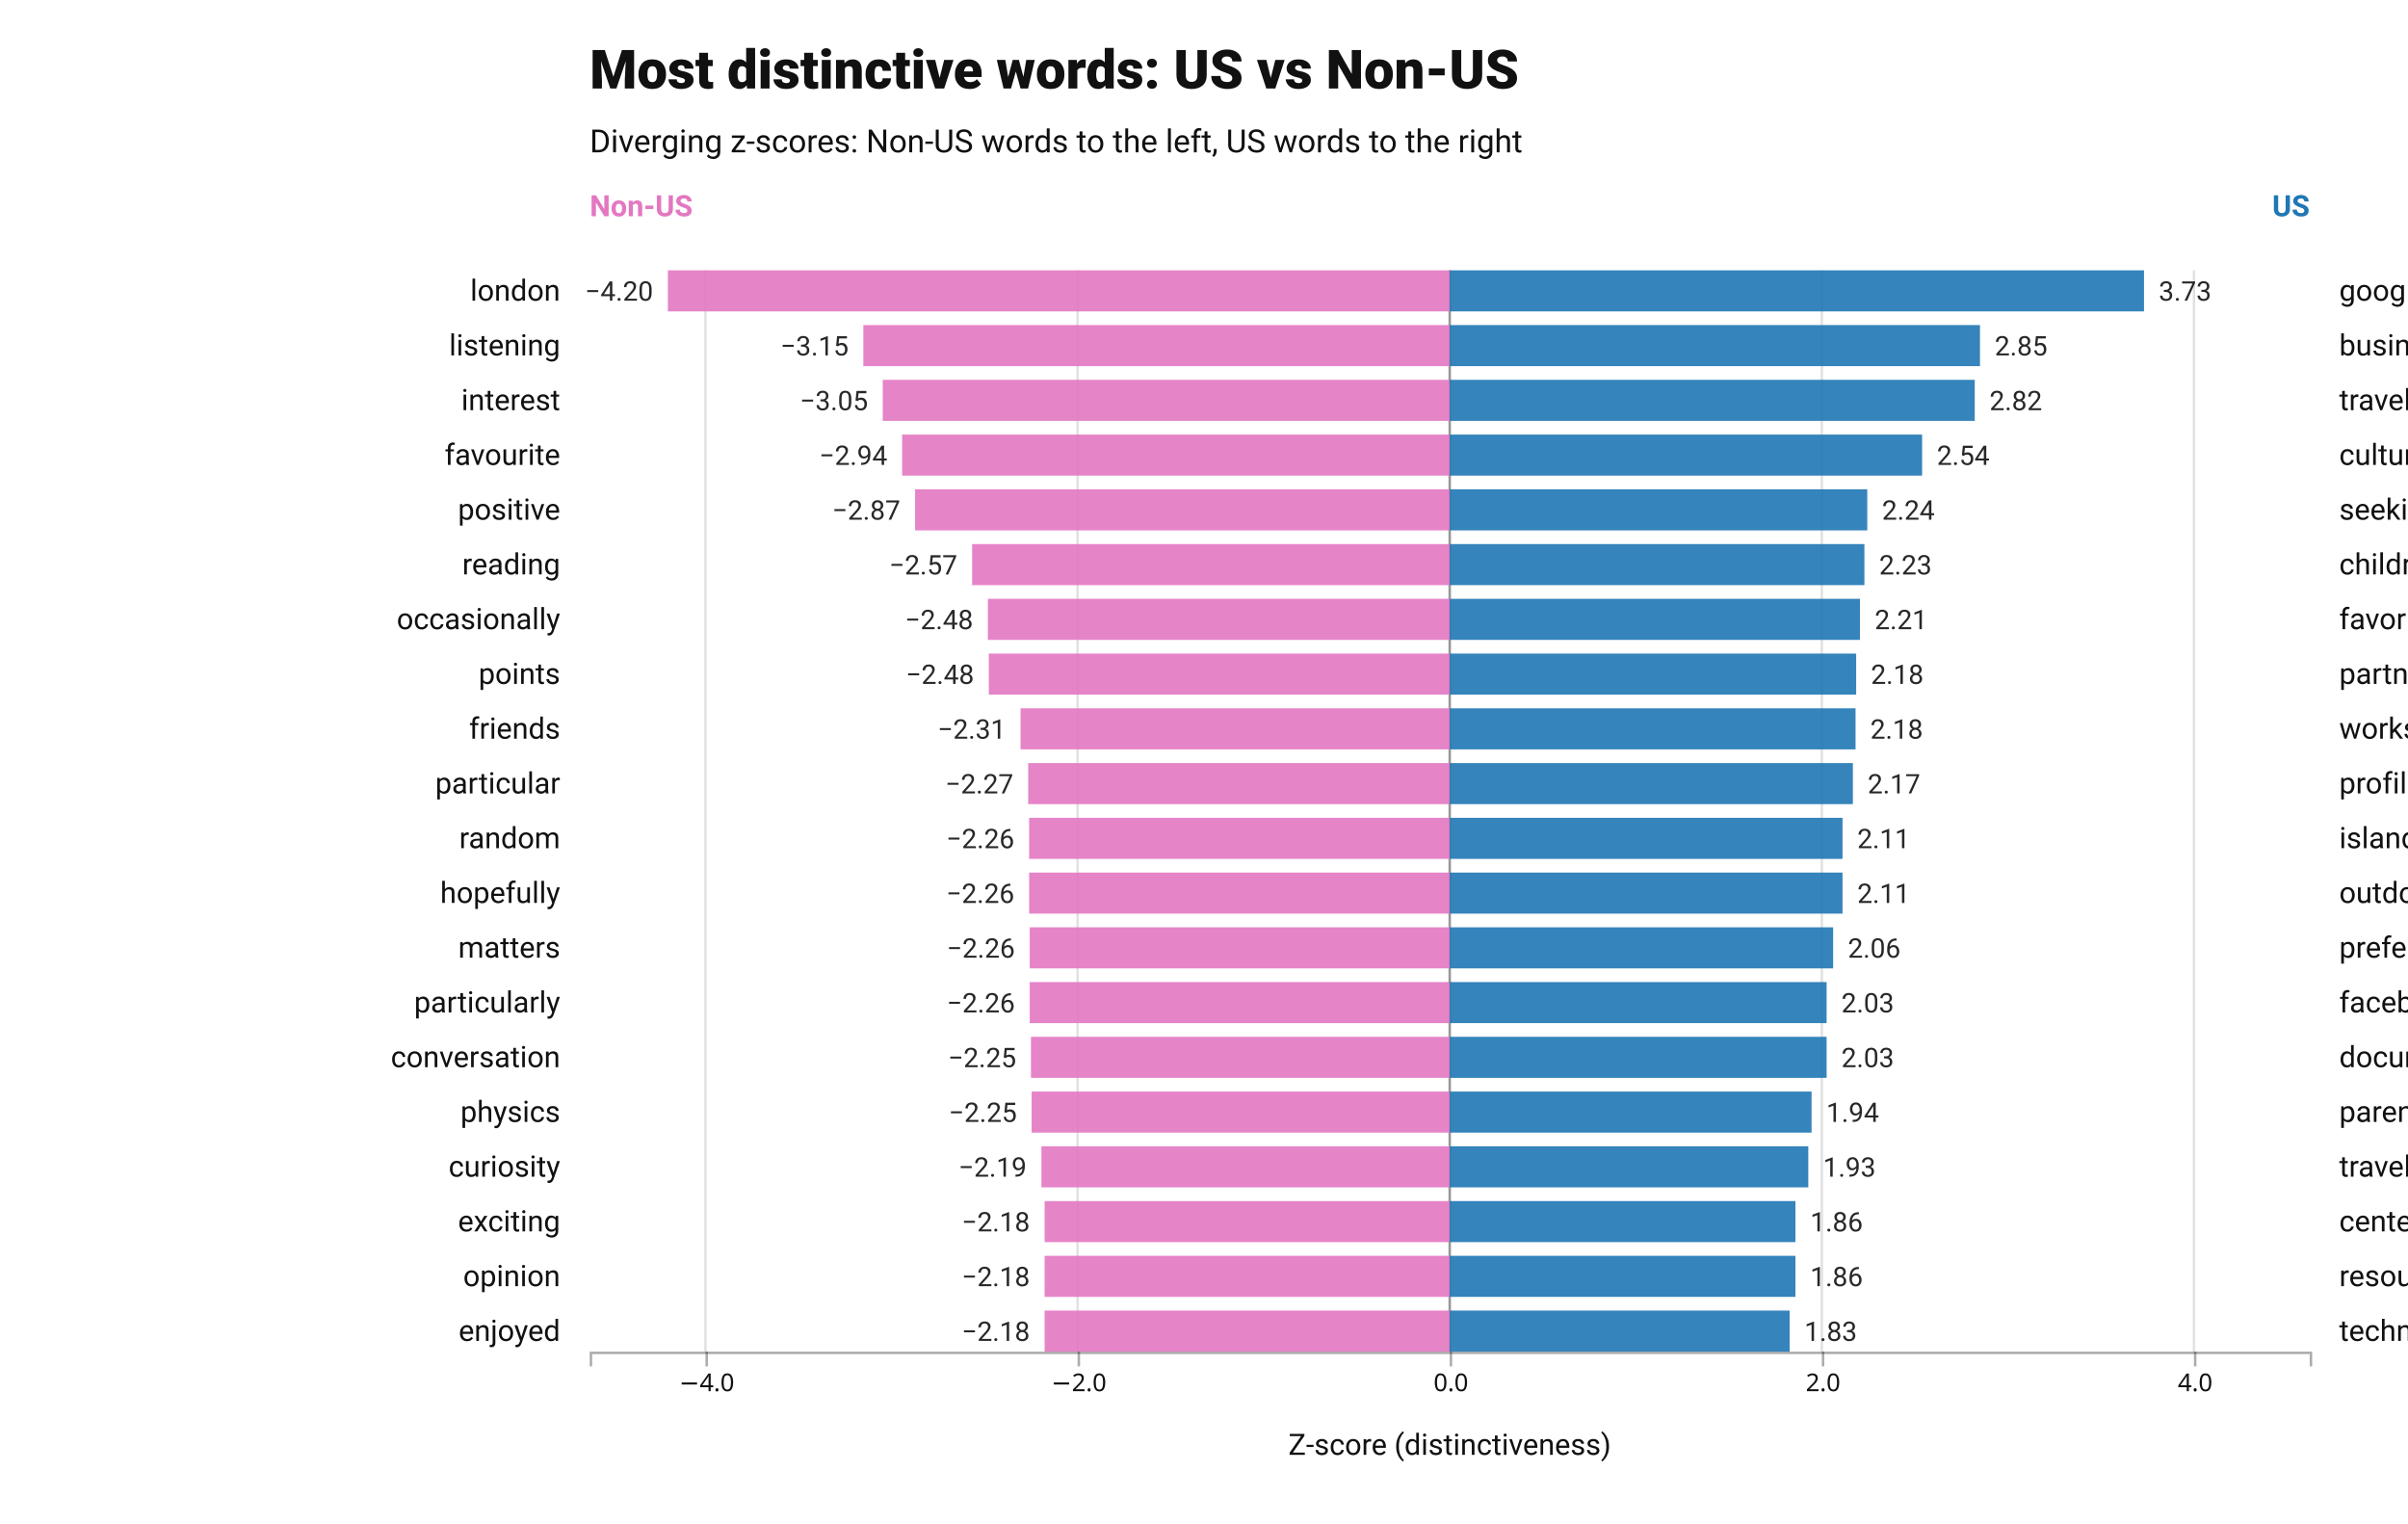
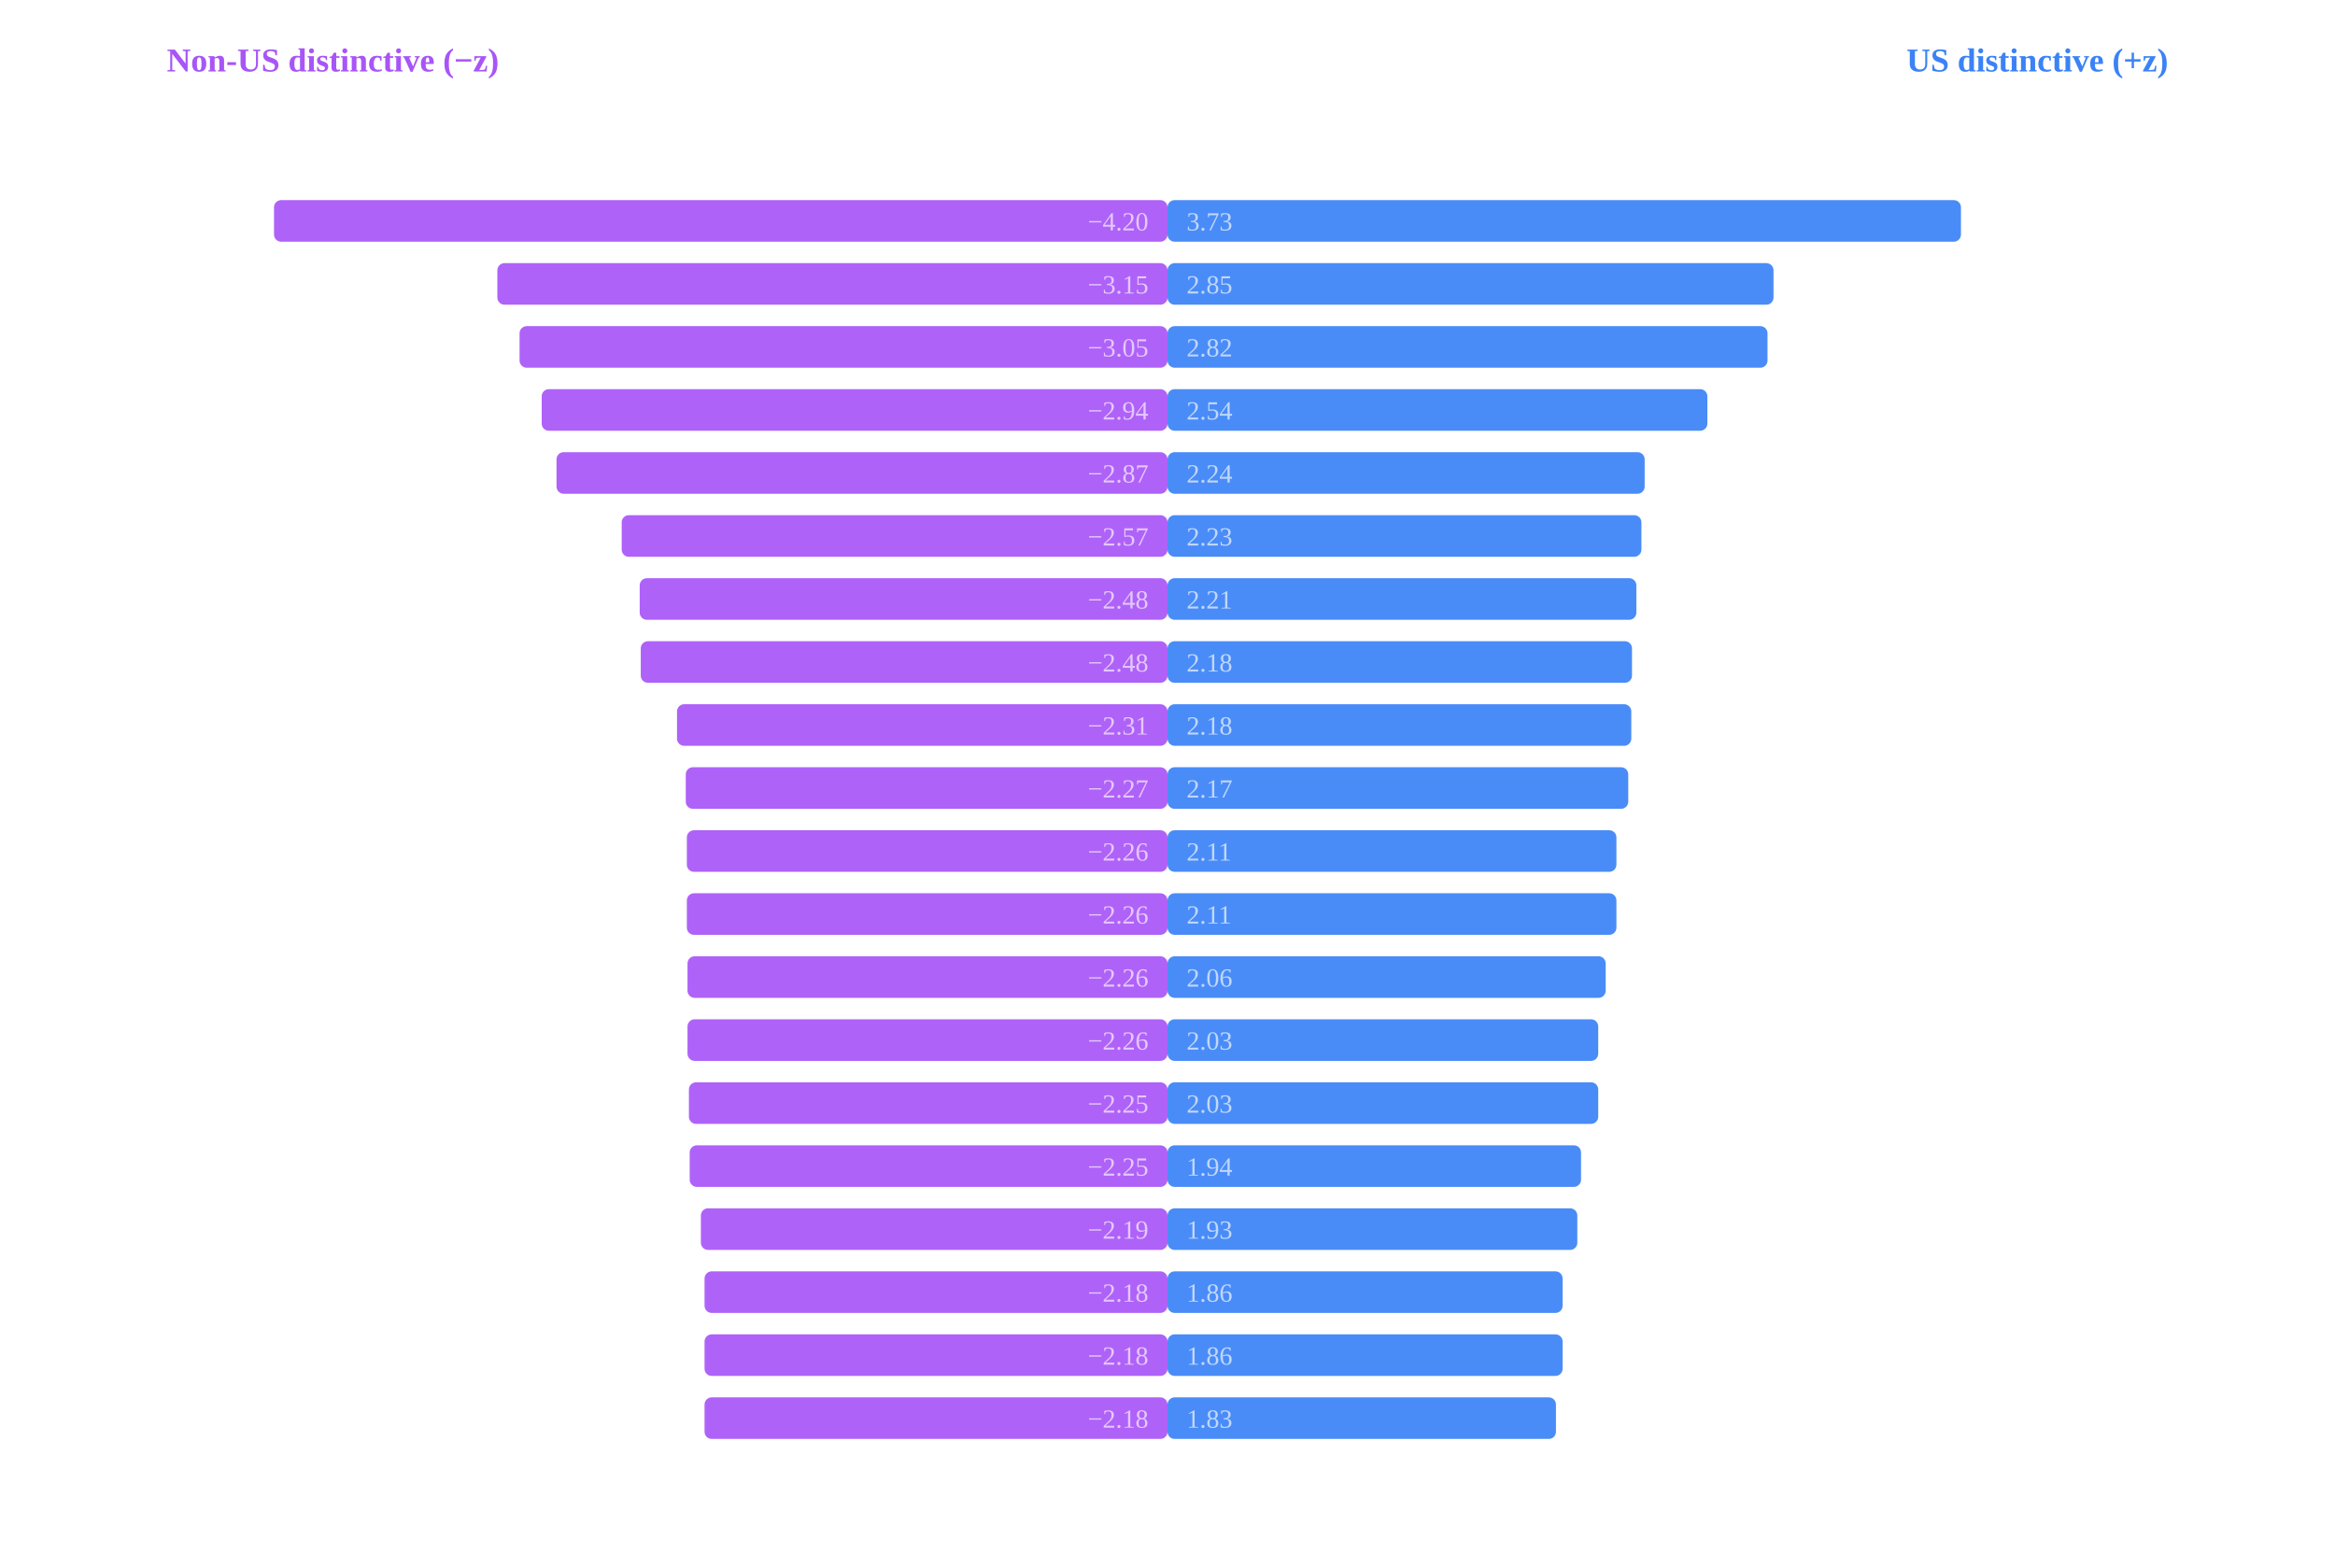
- <svg xmlns="http://www.w3.org/2000/svg" width="980" height="620" style="background: white; font-family: -apple-system, BlinkMacSystemFont, &quot;Segoe UI&quot;, Roboto, Helvetica, Arial, sans-serif; fill: #111;">
-   <text x="240" y="36" font-size="22" font-weight="800" fill="#111">Most distinctive words: US vs Non-US</text>
-   <text x="240" y="62" font-size="13" fill="#111">Diverging z-scores: Non-US words to the left, US words to the right</text>
-   <text x="240" y="88" font-size="12" font-weight="700" fill="#e377c2">Non-US</text>
-   <text x="940" y="88" text-anchor="end" font-size="12" font-weight="700" fill="#1f77b4">US</text>
-   <g transform="translate(240,110)">
-     <line x1="350" x2="350" y1="0" y2="440" stroke="#111" opacity="0.35" />
+ <svg xmlns="http://www.w3.org/2000/svg" width="980" height="658" style="background: rgb(18, 18, 18); font-family: ui-serif, Georgia, &quot;Times New Roman&quot;, Times, serif; fill: rgba(255,255,255,0.92);">
+   <text x="70" y="30" font-size="14" font-weight="700" fill="#a855f7">Non-US distinctive (−z)</text>
+   <text x="910" y="30" text-anchor="end" font-size="14" font-weight="700" fill="#3b82f6">US distinctive (+z)</text>
+   <g transform="translate(70,84)">
    <g>
-       <line class="grid" x1="47.114" x2="47.114" y1="0" y2="440" stroke="#000" opacity="0.12" />
-       <line class="grid" x1="198.557" x2="198.557" y1="0" y2="440" stroke="#000" opacity="0.12" />
-       <line class="grid" x1="350" x2="350" y1="0" y2="440" stroke="#000" opacity="0.12" />
-       <line class="grid" x1="501.443" x2="501.443" y1="0" y2="440" stroke="#000" opacity="0.12" />
-       <line class="grid" x1="652.886" x2="652.886" y1="0" y2="440" stroke="#000" opacity="0.12" />
+       <line class="grid" x1="63.027" x2="63.027" y1="0" y2="520" stroke="rgba(255,255,255,0.18)" opacity="1" />
+       <line class="grid" x1="241.514" x2="241.514" y1="0" y2="520" stroke="rgba(255,255,255,0.18)" opacity="1" />
+       <line class="grid" x1="420" x2="420" y1="0" y2="520" stroke="rgba(255,255,255,0.18)" opacity="1" />
+       <line class="grid" x1="598.486" x2="598.486" y1="0" y2="520" stroke="rgba(255,255,255,0.18)" opacity="1" />
+       <line class="grid" x1="776.973" x2="776.973" y1="0" y2="520" stroke="rgba(255,255,255,0.18)" opacity="1" />
+     </g>
+     <line x1="420" x2="420" y1="0" y2="520" stroke="rgba(255,255,255,0.55)" stroke-width="1.4" />
+     <g>
+       <rect class="nonus" x="45" y="0" width="375" height="17.457" rx="3" ry="3" fill="#a855f7" opacity="0.92" />
+       <rect class="nonus" x="138.741" y="26.45" width="281.259" height="17.457" rx="3" ry="3" fill="#a855f7" opacity="0.92" />
+       <rect class="nonus" x="148.058" y="52.899" width="271.942" height="17.457" rx="3" ry="3" fill="#a855f7" opacity="0.92" />
+       <rect class="nonus" x="157.348" y="79.349" width="262.652" height="17.457" rx="3" ry="3" fill="#a855f7" opacity="0.92" />
+       <rect class="nonus" x="163.569" y="105.799" width="256.431" height="17.457" rx="3" ry="3" fill="#a855f7" opacity="0.92" />
+       <rect class="nonus" x="190.922" y="132.248" width="229.078" height="17.457" rx="3" ry="3" fill="#a855f7" opacity="0.92" />
+       <rect class="nonus" x="198.48" y="158.698" width="221.52" height="17.457" rx="3" ry="3" fill="#a855f7" opacity="0.92" />
+       <rect class="nonus" x="198.927" y="185.148" width="221.073" height="17.457" rx="3" ry="3" fill="#a855f7" opacity="0.92" />
+       <rect class="nonus" x="214.143" y="211.597" width="205.857" height="17.457" rx="3" ry="3" fill="#a855f7" opacity="0.92" />
+       <rect class="nonus" x="217.811" y="238.047" width="202.189" height="17.457" rx="3" ry="3" fill="#a855f7" opacity="0.92" />
+       <rect class="nonus" x="218.266" y="264.496" width="201.734" height="17.457" rx="3" ry="3" fill="#a855f7" opacity="0.92" />
+       <rect class="nonus" x="218.266" y="290.946" width="201.734" height="17.457" rx="3" ry="3" fill="#a855f7" opacity="0.92" />
+       <rect class="nonus" x="218.542" y="317.396" width="201.458" height="17.457" rx="3" ry="3" fill="#a855f7" opacity="0.92" />
+       <rect class="nonus" x="218.542" y="343.845" width="201.458" height="17.457" rx="3" ry="3" fill="#a855f7" opacity="0.92" />
+       <rect class="nonus" x="219.14" y="370.295" width="200.86" height="17.457" rx="3" ry="3" fill="#a855f7" opacity="0.92" />
+       <rect class="nonus" x="219.462" y="396.745" width="200.538" height="17.457" rx="3" ry="3" fill="#a855f7" opacity="0.92" />
+       <rect class="nonus" x="224.156" y="423.194" width="195.844" height="17.457" rx="3" ry="3" fill="#a855f7" opacity="0.92" />
+       <rect class="nonus" x="225.7" y="449.644" width="194.3" height="17.457" rx="3" ry="3" fill="#a855f7" opacity="0.92" />
+       <rect class="nonus" x="225.7" y="476.094" width="194.3" height="17.457" rx="3" ry="3" fill="#a855f7" opacity="0.92" />
+       <rect class="nonus" x="225.7" y="502.543" width="194.3" height="17.457" rx="3" ry="3" fill="#a855f7" opacity="0.92" />
    </g>
    <g>
-       <rect class="nonus" x="31.818" y="-2.842170943040401e-14" width="318.182" height="16.709" fill="#e377c2" opacity="0.9" />
-       <rect class="nonus" x="111.356" y="22.278" width="238.644" height="16.709" fill="#e377c2" opacity="0.9" />
-       <rect class="nonus" x="119.261" y="44.557" width="230.739" height="16.709" fill="#e377c2" opacity="0.9" />
-       <rect class="nonus" x="127.144" y="66.835" width="222.856" height="16.709" fill="#e377c2" opacity="0.9" />
-       <rect class="nonus" x="132.422" y="89.114" width="217.578" height="16.709" fill="#e377c2" opacity="0.9" />
-       <rect class="nonus" x="155.63" y="111.392" width="194.37" height="16.709" fill="#e377c2" opacity="0.9" />
-       <rect class="nonus" x="162.044" y="133.671" width="187.956" height="16.709" fill="#e377c2" opacity="0.9" />
-       <rect class="nonus" x="162.423" y="155.949" width="187.577" height="16.709" fill="#e377c2" opacity="0.9" />
-       <rect class="nonus" x="175.333" y="178.228" width="174.667" height="16.709" fill="#e377c2" opacity="0.9" />
-       <rect class="nonus" x="178.445" y="200.506" width="171.555" height="16.709" fill="#e377c2" opacity="0.9" />
-       <rect class="nonus" x="178.832" y="222.785" width="171.168" height="16.709" fill="#e377c2" opacity="0.9" />
-       <rect class="nonus" x="178.832" y="245.063" width="171.168" height="16.709" fill="#e377c2" opacity="0.9" />
-       <rect class="nonus" x="179.066" y="267.342" width="170.934" height="16.709" fill="#e377c2" opacity="0.9" />
-       <rect class="nonus" x="179.066" y="289.62" width="170.934" height="16.709" fill="#e377c2" opacity="0.9" />
-       <rect class="nonus" x="179.574" y="311.899" width="170.426" height="16.709" fill="#e377c2" opacity="0.9" />
-       <rect class="nonus" x="179.846" y="334.177" width="170.154" height="16.709" fill="#e377c2" opacity="0.9" />
-       <rect class="nonus" x="183.829" y="356.456" width="166.171" height="16.709" fill="#e377c2" opacity="0.9" />
-       <rect class="nonus" x="185.139" y="378.734" width="164.861" height="16.709" fill="#e377c2" opacity="0.9" />
-       <rect class="nonus" x="185.139" y="401.013" width="164.861" height="16.709" fill="#e377c2" opacity="0.9" />
-       <rect class="nonus" x="185.139" y="423.291" width="164.861" height="16.709" fill="#e377c2" opacity="0.9" />
+       <rect class="us" x="420" y="0" width="333.02" height="17.457" rx="3" ry="3" fill="#3b82f6" opacity="0.92" />
+       <rect class="us" x="420" y="26.45" width="254.343" height="17.457" rx="3" ry="3" fill="#3b82f6" opacity="0.92" />
+       <rect class="us" x="420" y="52.899" width="251.827" height="17.457" rx="3" ry="3" fill="#3b82f6" opacity="0.92" />
+       <rect class="us" x="420" y="79.349" width="226.589" height="17.457" rx="3" ry="3" fill="#3b82f6" opacity="0.92" />
+       <rect class="us" x="420" y="105.799" width="200.271" height="17.457" rx="3" ry="3" fill="#3b82f6" opacity="0.92" />
+       <rect class="us" x="420" y="132.248" width="198.905" height="17.457" rx="3" ry="3" fill="#3b82f6" opacity="0.92" />
+       <rect class="us" x="420" y="158.698" width="196.781" height="17.457" rx="3" ry="3" fill="#3b82f6" opacity="0.92" />
+       <rect class="us" x="420" y="185.148" width="194.952" height="17.457" rx="3" ry="3" fill="#3b82f6" opacity="0.92" />
+       <rect class="us" x="420" y="211.597" width="194.657" height="17.457" rx="3" ry="3" fill="#3b82f6" opacity="0.92" />
+       <rect class="us" x="420" y="238.047" width="193.381" height="17.457" rx="3" ry="3" fill="#3b82f6" opacity="0.92" />
+       <rect class="us" x="420" y="264.496" width="188.41" height="17.457" rx="3" ry="3" fill="#3b82f6" opacity="0.92" />
+       <rect class="us" x="420" y="290.946" width="188.41" height="17.457" rx="3" ry="3" fill="#3b82f6" opacity="0.92" />
+       <rect class="us" x="420" y="317.396" width="183.912" height="17.457" rx="3" ry="3" fill="#3b82f6" opacity="0.92" />
+       <rect class="us" x="420" y="343.845" width="180.78" height="17.457" rx="3" ry="3" fill="#3b82f6" opacity="0.92" />
+       <rect class="us" x="420" y="370.295" width="180.78" height="17.457" rx="3" ry="3" fill="#3b82f6" opacity="0.92" />
+       <rect class="us" x="420" y="396.745" width="173.56" height="17.457" rx="3" ry="3" fill="#3b82f6" opacity="0.92" />
+       <rect class="us" x="420" y="423.194" width="171.998" height="17.457" rx="3" ry="3" fill="#3b82f6" opacity="0.92" />
+       <rect class="us" x="420" y="449.644" width="165.832" height="17.457" rx="3" ry="3" fill="#3b82f6" opacity="0.92" />
+       <rect class="us" x="420" y="476.094" width="165.832" height="17.457" rx="3" ry="3" fill="#3b82f6" opacity="0.92" />
+       <rect class="us" x="420" y="502.543" width="163.038" height="17.457" rx="3" ry="3" fill="#3b82f6" opacity="0.92" />
    </g>
    <g>
-       <rect class="us" x="350" y="-2.842170943040401e-14" width="282.562" height="16.709" fill="#1f77b4" opacity="0.9" />
-       <rect class="us" x="350" y="22.278" width="215.806" height="16.709" fill="#1f77b4" opacity="0.9" />
-       <rect class="us" x="350" y="44.557" width="213.671" height="16.709" fill="#1f77b4" opacity="0.9" />
-       <rect class="us" x="350" y="66.835" width="192.257" height="16.709" fill="#1f77b4" opacity="0.9" />
-       <rect class="us" x="350" y="89.114" width="169.927" height="16.709" fill="#1f77b4" opacity="0.9" />
-       <rect class="us" x="350" y="111.392" width="168.768" height="16.709" fill="#1f77b4" opacity="0.9" />
-       <rect class="us" x="350" y="133.671" width="166.966" height="16.709" fill="#1f77b4" opacity="0.9" />
-       <rect class="us" x="350" y="155.949" width="165.414" height="16.709" fill="#1f77b4" opacity="0.9" />
-       <rect class="us" x="350" y="178.228" width="165.164" height="16.709" fill="#1f77b4" opacity="0.9" />
-       <rect class="us" x="350" y="200.506" width="164.081" height="16.709" fill="#1f77b4" opacity="0.9" />
-       <rect class="us" x="350" y="222.785" width="159.863" height="16.709" fill="#1f77b4" opacity="0.9" />
-       <rect class="us" x="350" y="245.063" width="159.863" height="16.709" fill="#1f77b4" opacity="0.9" />
-       <rect class="us" x="350" y="267.342" width="156.047" height="16.709" fill="#1f77b4" opacity="0.9" />
-       <rect class="us" x="350" y="289.62" width="153.389" height="16.709" fill="#1f77b4" opacity="0.9" />
-       <rect class="us" x="350" y="311.899" width="153.389" height="16.709" fill="#1f77b4" opacity="0.9" />
-       <rect class="us" x="350" y="334.177" width="147.263" height="16.709" fill="#1f77b4" opacity="0.9" />
-       <rect class="us" x="350" y="356.456" width="145.938" height="16.709" fill="#1f77b4" opacity="0.9" />
-       <rect class="us" x="350" y="378.734" width="140.706" height="16.709" fill="#1f77b4" opacity="0.9" />
-       <rect class="us" x="350" y="401.013" width="140.706" height="16.709" fill="#1f77b4" opacity="0.9" />
-       <rect class="us" x="350" y="423.291" width="138.336" height="16.709" fill="#1f77b4" opacity="0.9" />
+       <text class="wordLeft" x="37" y="12.728" text-anchor="end" font-size="12.2" font-weight="650" fill="rgba(255,255,255,0.92)">london</text>
+       <text class="wordLeft" x="130.741" y="39.178" text-anchor="end" font-size="12.2" font-weight="650" fill="rgba(255,255,255,0.92)">listening</text>
+       <text class="wordLeft" x="140.058" y="65.628" text-anchor="end" font-size="12.2" font-weight="650" fill="rgba(255,255,255,0.92)">interest</text>
+       <text class="wordLeft" x="149.348" y="92.077" text-anchor="end" font-size="12.2" font-weight="650" fill="rgba(255,255,255,0.92)">favourite</text>
+       <text class="wordLeft" x="155.569" y="118.527" text-anchor="end" font-size="12.2" font-weight="650" fill="rgba(255,255,255,0.92)">positive</text>
+       <text class="wordLeft" x="182.922" y="144.977" text-anchor="end" font-size="12.2" font-weight="650" fill="rgba(255,255,255,0.92)">reading</text>
+       <text class="wordLeft" x="190.48" y="171.426" text-anchor="end" font-size="12.2" font-weight="650" fill="rgba(255,255,255,0.92)">occasionally</text>
+       <text class="wordLeft" x="190.927" y="197.876" text-anchor="end" font-size="12.2" font-weight="650" fill="rgba(255,255,255,0.92)">points</text>
+       <text class="wordLeft" x="206.143" y="224.326" text-anchor="end" font-size="12.2" font-weight="650" fill="rgba(255,255,255,0.92)">friends</text>
+       <text class="wordLeft" x="209.811" y="250.775" text-anchor="end" font-size="12.2" font-weight="650" fill="rgba(255,255,255,0.92)">particular</text>
+       <text class="wordLeft" x="210.266" y="277.225" text-anchor="end" font-size="12.2" font-weight="650" fill="rgba(255,255,255,0.92)">random</text>
+       <text class="wordLeft" x="210.266" y="303.674" text-anchor="end" font-size="12.2" font-weight="650" fill="rgba(255,255,255,0.92)">hopefully</text>
+       <text class="wordLeft" x="210.542" y="330.124" text-anchor="end" font-size="12.2" font-weight="650" fill="rgba(255,255,255,0.92)">matters</text>
+       <text class="wordLeft" x="210.542" y="356.574" text-anchor="end" font-size="12.2" font-weight="650" fill="rgba(255,255,255,0.92)">particularly</text>
+       <text class="wordLeft" x="211.14" y="383.023" text-anchor="end" font-size="12.2" font-weight="650" fill="rgba(255,255,255,0.92)">conversation</text>
+       <text class="wordLeft" x="211.462" y="409.473" text-anchor="end" font-size="12.2" font-weight="650" fill="rgba(255,255,255,0.92)">physics</text>
+       <text class="wordLeft" x="216.156" y="435.923" text-anchor="end" font-size="12.2" font-weight="650" fill="rgba(255,255,255,0.92)">curiosity</text>
+       <text class="wordLeft" x="217.7" y="462.372" text-anchor="end" font-size="12.2" font-weight="650" fill="rgba(255,255,255,0.92)">exciting</text>
+       <text class="wordLeft" x="217.7" y="488.822" text-anchor="end" font-size="12.2" font-weight="650" fill="rgba(255,255,255,0.92)">opinion</text>
+       <text class="wordLeft" x="217.7" y="515.272" text-anchor="end" font-size="12.2" font-weight="650" fill="rgba(255,255,255,0.92)">enjoyed</text>
    </g>
    <g>
-       <text class="wordLeft" x="-12" y="12.354" text-anchor="end" font-size="12" fill="#111">london</text>
-       <text class="wordLeft" x="-12" y="34.633" text-anchor="end" font-size="12" fill="#111">listening</text>
-       <text class="wordLeft" x="-12" y="56.911" text-anchor="end" font-size="12" fill="#111">interest</text>
-       <text class="wordLeft" x="-12" y="79.19" text-anchor="end" font-size="12" fill="#111">favourite</text>
-       <text class="wordLeft" x="-12" y="101.468" text-anchor="end" font-size="12" fill="#111">positive</text>
-       <text class="wordLeft" x="-12" y="123.747" text-anchor="end" font-size="12" fill="#111">reading</text>
-       <text class="wordLeft" x="-12" y="146.025" text-anchor="end" font-size="12" fill="#111">occasionally</text>
-       <text class="wordLeft" x="-12" y="168.304" text-anchor="end" font-size="12" fill="#111">points</text>
-       <text class="wordLeft" x="-12" y="190.582" text-anchor="end" font-size="12" fill="#111">friends</text>
-       <text class="wordLeft" x="-12" y="212.861" text-anchor="end" font-size="12" fill="#111">particular</text>
-       <text class="wordLeft" x="-12" y="235.139" text-anchor="end" font-size="12" fill="#111">random</text>
-       <text class="wordLeft" x="-12" y="257.418" text-anchor="end" font-size="12" fill="#111">hopefully</text>
-       <text class="wordLeft" x="-12" y="279.696" text-anchor="end" font-size="12" fill="#111">matters</text>
-       <text class="wordLeft" x="-12" y="301.975" text-anchor="end" font-size="12" fill="#111">particularly</text>
-       <text class="wordLeft" x="-12" y="324.253" text-anchor="end" font-size="12" fill="#111">conversation</text>
-       <text class="wordLeft" x="-12" y="346.532" text-anchor="end" font-size="12" fill="#111">physics</text>
-       <text class="wordLeft" x="-12" y="368.81" text-anchor="end" font-size="12" fill="#111">curiosity</text>
-       <text class="wordLeft" x="-12" y="391.089" text-anchor="end" font-size="12" fill="#111">exciting</text>
-       <text class="wordLeft" x="-12" y="413.367" text-anchor="end" font-size="12" fill="#111">opinion</text>
-       <text class="wordLeft" x="-12" y="435.646" text-anchor="end" font-size="12" fill="#111">enjoyed</text>
+       <text class="wordRight" x="761.02" y="12.728" text-anchor="start" font-size="12.2" font-weight="650" fill="rgba(255,255,255,0.92)">google</text>
+       <text class="wordRight" x="682.343" y="39.178" text-anchor="start" font-size="12.2" font-weight="650" fill="rgba(255,255,255,0.92)">business</text>
+       <text class="wordRight" x="679.827" y="65.628" text-anchor="start" font-size="12.2" font-weight="650" fill="rgba(255,255,255,0.92)">travel</text>
+       <text class="wordRight" x="654.589" y="92.077" text-anchor="start" font-size="12.2" font-weight="650" fill="rgba(255,255,255,0.92)">culture</text>
+       <text class="wordRight" x="628.271" y="118.527" text-anchor="start" font-size="12.2" font-weight="650" fill="rgba(255,255,255,0.92)">seeking</text>
+       <text class="wordRight" x="626.905" y="144.977" text-anchor="start" font-size="12.2" font-weight="650" fill="rgba(255,255,255,0.92)">children</text>
+       <text class="wordRight" x="624.781" y="171.426" text-anchor="start" font-size="12.2" font-weight="650" fill="rgba(255,255,255,0.92)">favorite</text>
+       <text class="wordRight" x="622.952" y="197.876" text-anchor="start" font-size="12.2" font-weight="650" fill="rgba(255,255,255,0.92)">partnership</text>
+       <text class="wordRight" x="622.657" y="224.326" text-anchor="start" font-size="12.2" font-weight="650" fill="rgba(255,255,255,0.92)">workspace</text>
+       <text class="wordRight" x="621.381" y="250.775" text-anchor="start" font-size="12.2" font-weight="650" fill="rgba(255,255,255,0.92)">profile</text>
+       <text class="wordRight" x="616.41" y="277.225" text-anchor="start" font-size="12.2" font-weight="650" fill="rgba(255,255,255,0.92)">islands</text>
+       <text class="wordRight" x="616.41" y="303.674" text-anchor="start" font-size="12.2" font-weight="650" fill="rgba(255,255,255,0.92)">outdoors</text>
+       <text class="wordRight" x="611.912" y="330.124" text-anchor="start" font-size="12.2" font-weight="650" fill="rgba(255,255,255,0.92)">preference</text>
+       <text class="wordRight" x="608.78" y="356.574" text-anchor="start" font-size="12.2" font-weight="650" fill="rgba(255,255,255,0.92)">facebook</text>
+       <text class="wordRight" x="608.78" y="383.023" text-anchor="start" font-size="12.2" font-weight="650" fill="rgba(255,255,255,0.92)">documents</text>
+       <text class="wordRight" x="601.56" y="409.473" text-anchor="start" font-size="12.2" font-weight="650" fill="rgba(255,255,255,0.92)">parenting</text>
+       <text class="wordRight" x="599.998" y="435.923" text-anchor="start" font-size="12.2" font-weight="650" fill="rgba(255,255,255,0.92)">traveling</text>
+       <text class="wordRight" x="593.832" y="462.372" text-anchor="start" font-size="12.2" font-weight="650" fill="rgba(255,255,255,0.92)">center</text>
+       <text class="wordRight" x="593.832" y="488.822" text-anchor="start" font-size="12.2" font-weight="650" fill="rgba(255,255,255,0.92)">resources</text>
+       <text class="wordRight" x="591.038" y="515.272" text-anchor="start" font-size="12.2" font-weight="650" fill="rgba(255,255,255,0.92)">technology</text>
    </g>
    <g>
-       <text class="wordRight" x="712" y="12.354" text-anchor="start" font-size="12" fill="#111">google</text>
-       <text class="wordRight" x="712" y="34.633" text-anchor="start" font-size="12" fill="#111">business</text>
-       <text class="wordRight" x="712" y="56.911" text-anchor="start" font-size="12" fill="#111">travel</text>
-       <text class="wordRight" x="712" y="79.19" text-anchor="start" font-size="12" fill="#111">culture</text>
-       <text class="wordRight" x="712" y="101.468" text-anchor="start" font-size="12" fill="#111">seeking</text>
-       <text class="wordRight" x="712" y="123.747" text-anchor="start" font-size="12" fill="#111">children</text>
-       <text class="wordRight" x="712" y="146.025" text-anchor="start" font-size="12" fill="#111">favorite</text>
-       <text class="wordRight" x="712" y="168.304" text-anchor="start" font-size="12" fill="#111">partnership</text>
-       <text class="wordRight" x="712" y="190.582" text-anchor="start" font-size="12" fill="#111">workspace</text>
-       <text class="wordRight" x="712" y="212.861" text-anchor="start" font-size="12" fill="#111">profile</text>
-       <text class="wordRight" x="712" y="235.139" text-anchor="start" font-size="12" fill="#111">islands</text>
-       <text class="wordRight" x="712" y="257.418" text-anchor="start" font-size="12" fill="#111">outdoors</text>
-       <text class="wordRight" x="712" y="279.696" text-anchor="start" font-size="12" fill="#111">preference</text>
-       <text class="wordRight" x="712" y="301.975" text-anchor="start" font-size="12" fill="#111">facebook</text>
-       <text class="wordRight" x="712" y="324.253" text-anchor="start" font-size="12" fill="#111">documents</text>
-       <text class="wordRight" x="712" y="346.532" text-anchor="start" font-size="12" fill="#111">parenting</text>
-       <text class="wordRight" x="712" y="368.81" text-anchor="start" font-size="12" fill="#111">traveling</text>
-       <text class="wordRight" x="712" y="391.089" text-anchor="start" font-size="12" fill="#111">center</text>
-       <text class="wordRight" x="712" y="413.367" text-anchor="start" font-size="12" fill="#111">resources</text>
-       <text class="wordRight" x="712" y="435.646" text-anchor="start" font-size="12" fill="#111">technology</text>
+       <text class="zLeft" x="412" y="12.728" text-anchor="end" font-size="11" fill="rgba(255,255,255,0.65)">−4.20</text>
+       <text class="zLeft" x="412" y="39.178" text-anchor="end" font-size="11" fill="rgba(255,255,255,0.65)">−3.15</text>
+       <text class="zLeft" x="412" y="65.628" text-anchor="end" font-size="11" fill="rgba(255,255,255,0.65)">−3.05</text>
+       <text class="zLeft" x="412" y="92.077" text-anchor="end" font-size="11" fill="rgba(255,255,255,0.65)">−2.94</text>
+       <text class="zLeft" x="412" y="118.527" text-anchor="end" font-size="11" fill="rgba(255,255,255,0.65)">−2.87</text>
+       <text class="zLeft" x="412" y="144.977" text-anchor="end" font-size="11" fill="rgba(255,255,255,0.65)">−2.57</text>
+       <text class="zLeft" x="412" y="171.426" text-anchor="end" font-size="11" fill="rgba(255,255,255,0.65)">−2.48</text>
+       <text class="zLeft" x="412" y="197.876" text-anchor="end" font-size="11" fill="rgba(255,255,255,0.65)">−2.48</text>
+       <text class="zLeft" x="412" y="224.326" text-anchor="end" font-size="11" fill="rgba(255,255,255,0.65)">−2.31</text>
+       <text class="zLeft" x="412" y="250.775" text-anchor="end" font-size="11" fill="rgba(255,255,255,0.65)">−2.27</text>
+       <text class="zLeft" x="412" y="277.225" text-anchor="end" font-size="11" fill="rgba(255,255,255,0.65)">−2.26</text>
+       <text class="zLeft" x="412" y="303.674" text-anchor="end" font-size="11" fill="rgba(255,255,255,0.65)">−2.26</text>
+       <text class="zLeft" x="412" y="330.124" text-anchor="end" font-size="11" fill="rgba(255,255,255,0.65)">−2.26</text>
+       <text class="zLeft" x="412" y="356.574" text-anchor="end" font-size="11" fill="rgba(255,255,255,0.65)">−2.26</text>
+       <text class="zLeft" x="412" y="383.023" text-anchor="end" font-size="11" fill="rgba(255,255,255,0.65)">−2.25</text>
+       <text class="zLeft" x="412" y="409.473" text-anchor="end" font-size="11" fill="rgba(255,255,255,0.65)">−2.25</text>
+       <text class="zLeft" x="412" y="435.923" text-anchor="end" font-size="11" fill="rgba(255,255,255,0.65)">−2.19</text>
+       <text class="zLeft" x="412" y="462.372" text-anchor="end" font-size="11" fill="rgba(255,255,255,0.65)">−2.18</text>
+       <text class="zLeft" x="412" y="488.822" text-anchor="end" font-size="11" fill="rgba(255,255,255,0.65)">−2.18</text>
+       <text class="zLeft" x="412" y="515.272" text-anchor="end" font-size="11" fill="rgba(255,255,255,0.65)">−2.18</text>
    </g>
    <g>
-       <text class="zLeft" x="25.818" y="12.354" text-anchor="end" font-size="11" fill="#111" opacity="0.9">−4.20</text>
-       <text class="zLeft" x="105.356" y="34.633" text-anchor="end" font-size="11" fill="#111" opacity="0.9">−3.15</text>
-       <text class="zLeft" x="113.261" y="56.911" text-anchor="end" font-size="11" fill="#111" opacity="0.9">−3.05</text>
-       <text class="zLeft" x="121.144" y="79.19" text-anchor="end" font-size="11" fill="#111" opacity="0.9">−2.94</text>
-       <text class="zLeft" x="126.422" y="101.468" text-anchor="end" font-size="11" fill="#111" opacity="0.9">−2.87</text>
-       <text class="zLeft" x="149.63" y="123.747" text-anchor="end" font-size="11" fill="#111" opacity="0.9">−2.57</text>
-       <text class="zLeft" x="156.044" y="146.025" text-anchor="end" font-size="11" fill="#111" opacity="0.9">−2.48</text>
-       <text class="zLeft" x="156.423" y="168.304" text-anchor="end" font-size="11" fill="#111" opacity="0.9">−2.48</text>
-       <text class="zLeft" x="169.333" y="190.582" text-anchor="end" font-size="11" fill="#111" opacity="0.9">−2.31</text>
-       <text class="zLeft" x="172.445" y="212.861" text-anchor="end" font-size="11" fill="#111" opacity="0.9">−2.27</text>
-       <text class="zLeft" x="172.832" y="235.139" text-anchor="end" font-size="11" fill="#111" opacity="0.9">−2.26</text>
-       <text class="zLeft" x="172.832" y="257.418" text-anchor="end" font-size="11" fill="#111" opacity="0.9">−2.26</text>
-       <text class="zLeft" x="173.066" y="279.696" text-anchor="end" font-size="11" fill="#111" opacity="0.9">−2.26</text>
-       <text class="zLeft" x="173.066" y="301.975" text-anchor="end" font-size="11" fill="#111" opacity="0.9">−2.26</text>
-       <text class="zLeft" x="173.574" y="324.253" text-anchor="end" font-size="11" fill="#111" opacity="0.9">−2.25</text>
-       <text class="zLeft" x="173.846" y="346.532" text-anchor="end" font-size="11" fill="#111" opacity="0.9">−2.25</text>
-       <text class="zLeft" x="177.829" y="368.81" text-anchor="end" font-size="11" fill="#111" opacity="0.9">−2.19</text>
-       <text class="zLeft" x="179.139" y="391.089" text-anchor="end" font-size="11" fill="#111" opacity="0.9">−2.18</text>
-       <text class="zLeft" x="179.139" y="413.367" text-anchor="end" font-size="11" fill="#111" opacity="0.9">−2.18</text>
-       <text class="zLeft" x="179.139" y="435.646" text-anchor="end" font-size="11" fill="#111" opacity="0.9">−2.18</text>
+       <text class="zRight" x="428" y="12.728" text-anchor="start" font-size="11" fill="rgba(255,255,255,0.65)">3.73</text>
+       <text class="zRight" x="428" y="39.178" text-anchor="start" font-size="11" fill="rgba(255,255,255,0.65)">2.85</text>
+       <text class="zRight" x="428" y="65.628" text-anchor="start" font-size="11" fill="rgba(255,255,255,0.65)">2.82</text>
+       <text class="zRight" x="428" y="92.077" text-anchor="start" font-size="11" fill="rgba(255,255,255,0.65)">2.54</text>
+       <text class="zRight" x="428" y="118.527" text-anchor="start" font-size="11" fill="rgba(255,255,255,0.65)">2.24</text>
+       <text class="zRight" x="428" y="144.977" text-anchor="start" font-size="11" fill="rgba(255,255,255,0.65)">2.23</text>
+       <text class="zRight" x="428" y="171.426" text-anchor="start" font-size="11" fill="rgba(255,255,255,0.65)">2.21</text>
+       <text class="zRight" x="428" y="197.876" text-anchor="start" font-size="11" fill="rgba(255,255,255,0.65)">2.18</text>
+       <text class="zRight" x="428" y="224.326" text-anchor="start" font-size="11" fill="rgba(255,255,255,0.65)">2.18</text>
+       <text class="zRight" x="428" y="250.775" text-anchor="start" font-size="11" fill="rgba(255,255,255,0.65)">2.17</text>
+       <text class="zRight" x="428" y="277.225" text-anchor="start" font-size="11" fill="rgba(255,255,255,0.65)">2.11</text>
+       <text class="zRight" x="428" y="303.674" text-anchor="start" font-size="11" fill="rgba(255,255,255,0.65)">2.11</text>
+       <text class="zRight" x="428" y="330.124" text-anchor="start" font-size="11" fill="rgba(255,255,255,0.65)">2.06</text>
+       <text class="zRight" x="428" y="356.574" text-anchor="start" font-size="11" fill="rgba(255,255,255,0.65)">2.03</text>
+       <text class="zRight" x="428" y="383.023" text-anchor="start" font-size="11" fill="rgba(255,255,255,0.65)">2.03</text>
+       <text class="zRight" x="428" y="409.473" text-anchor="start" font-size="11" fill="rgba(255,255,255,0.65)">1.94</text>
+       <text class="zRight" x="428" y="435.923" text-anchor="start" font-size="11" fill="rgba(255,255,255,0.65)">1.93</text>
+       <text class="zRight" x="428" y="462.372" text-anchor="start" font-size="11" fill="rgba(255,255,255,0.65)">1.86</text>
+       <text class="zRight" x="428" y="488.822" text-anchor="start" font-size="11" fill="rgba(255,255,255,0.65)">1.86</text>
+       <text class="zRight" x="428" y="515.272" text-anchor="start" font-size="11" fill="rgba(255,255,255,0.65)">1.83</text>
    </g>
-     <g>
-       <text class="zRight" x="638.562" y="12.354" text-anchor="start" font-size="11" fill="#111" opacity="0.9">3.73</text>
-       <text class="zRight" x="571.806" y="34.633" text-anchor="start" font-size="11" fill="#111" opacity="0.9">2.85</text>
-       <text class="zRight" x="569.671" y="56.911" text-anchor="start" font-size="11" fill="#111" opacity="0.9">2.82</text>
-       <text class="zRight" x="548.257" y="79.19" text-anchor="start" font-size="11" fill="#111" opacity="0.9">2.54</text>
-       <text class="zRight" x="525.927" y="101.468" text-anchor="start" font-size="11" fill="#111" opacity="0.9">2.24</text>
-       <text class="zRight" x="524.768" y="123.747" text-anchor="start" font-size="11" fill="#111" opacity="0.9">2.23</text>
-       <text class="zRight" x="522.966" y="146.025" text-anchor="start" font-size="11" fill="#111" opacity="0.9">2.21</text>
-       <text class="zRight" x="521.414" y="168.304" text-anchor="start" font-size="11" fill="#111" opacity="0.9">2.18</text>
-       <text class="zRight" x="521.164" y="190.582" text-anchor="start" font-size="11" fill="#111" opacity="0.9">2.18</text>
-       <text class="zRight" x="520.081" y="212.861" text-anchor="start" font-size="11" fill="#111" opacity="0.9">2.17</text>
-       <text class="zRight" x="515.863" y="235.139" text-anchor="start" font-size="11" fill="#111" opacity="0.9">2.11</text>
-       <text class="zRight" x="515.863" y="257.418" text-anchor="start" font-size="11" fill="#111" opacity="0.9">2.11</text>
-       <text class="zRight" x="512.047" y="279.696" text-anchor="start" font-size="11" fill="#111" opacity="0.9">2.06</text>
-       <text class="zRight" x="509.389" y="301.975" text-anchor="start" font-size="11" fill="#111" opacity="0.9">2.03</text>
-       <text class="zRight" x="509.389" y="324.253" text-anchor="start" font-size="11" fill="#111" opacity="0.9">2.03</text>
-       <text class="zRight" x="503.263" y="346.532" text-anchor="start" font-size="11" fill="#111" opacity="0.9">1.94</text>
-       <text class="zRight" x="501.938" y="368.81" text-anchor="start" font-size="11" fill="#111" opacity="0.9">1.93</text>
-       <text class="zRight" x="496.706" y="391.089" text-anchor="start" font-size="11" fill="#111" opacity="0.9">1.86</text>
-       <text class="zRight" x="496.706" y="413.367" text-anchor="start" font-size="11" fill="#111" opacity="0.9">1.86</text>
-       <text class="zRight" x="494.336" y="435.646" text-anchor="start" font-size="11" fill="#111" opacity="0.9">1.83</text>
-     </g>
-     <g transform="translate(0,440)" fill="none" font-size="10" font-family="sans-serif" text-anchor="middle">
-       <path class="domain" stroke="#111" d="M0.5,6V0.5H700.5V6" opacity="0.35" />
-       <g class="tick" opacity="1" transform="translate(47.61393,0)">
-         <line stroke="#111" y2="6" opacity="0.35" />
-         <text fill="#111" y="9" dy="0.71em">−4.0</text>
+     <g transform="translate(0,520)" fill="none" font-size="10" font-family="sans-serif" text-anchor="middle">
+       <path class="domain" stroke="rgba(255,255,255,0.28)" d="M0.5,6V0.5H840.5V6" opacity="1" />
+       <g class="tick" opacity="1" transform="translate(63.52713,0)">
+         <line stroke="rgba(255,255,255,0.28)" y2="6" opacity="1" />
+         <text fill="rgba(255,255,255,0.65)" y="9" dy="0.71em">−4.0</text>
      </g>
-       <g class="tick" opacity="1" transform="translate(199.057,0)">
-         <line stroke="#111" y2="6" opacity="0.35" />
-         <text fill="#111" y="9" dy="0.71em">−2.0</text>
+       <g class="tick" opacity="1" transform="translate(242.0136,0)">
+         <line stroke="rgba(255,255,255,0.28)" y2="6" opacity="1" />
+         <text fill="rgba(255,255,255,0.65)" y="9" dy="0.71em">−2.0</text>
      </g>
-       <g class="tick" opacity="1" transform="translate(350.5,0)">
-         <line stroke="#111" y2="6" opacity="0.35" />
-         <text fill="#111" y="9" dy="0.71em">0.0</text>
+       <g class="tick" opacity="1" transform="translate(420.5,0)">
+         <line stroke="rgba(255,255,255,0.28)" y2="6" opacity="1" />
+         <text fill="rgba(255,255,255,0.65)" y="9" dy="0.71em">0.0</text>
      </g>
-       <g class="tick" opacity="1" transform="translate(501.943,0)">
-         <line stroke="#111" y2="6" opacity="0.35" />
-         <text fill="#111" y="9" dy="0.71em">2.0</text>
+       <g class="tick" opacity="1" transform="translate(598.9864,0)">
+         <line stroke="rgba(255,255,255,0.28)" y2="6" opacity="1" />
+         <text fill="rgba(255,255,255,0.65)" y="9" dy="0.71em">2.0</text>
      </g>
-       <g class="tick" opacity="1" transform="translate(653.3861,0)">
-         <line stroke="#111" y2="6" opacity="0.35" />
-         <text fill="#111" y="9" dy="0.71em">4.0</text>
+       <g class="tick" opacity="1" transform="translate(777.4729,0)">
+         <line stroke="rgba(255,255,255,0.28)" y2="6" opacity="1" />
+         <text fill="rgba(255,255,255,0.65)" y="9" dy="0.71em">4.0</text>
      </g>
    </g>
  </g>
-   <text x="590" y="592" text-anchor="middle" font-size="12" fill="#111">Z-score (distinctiveness)</text>
+   <text x="490" y="640" text-anchor="middle" font-size="12" fill="rgba(255,255,255,0.65)">Z-score (distinctiveness)</text>
</svg>
